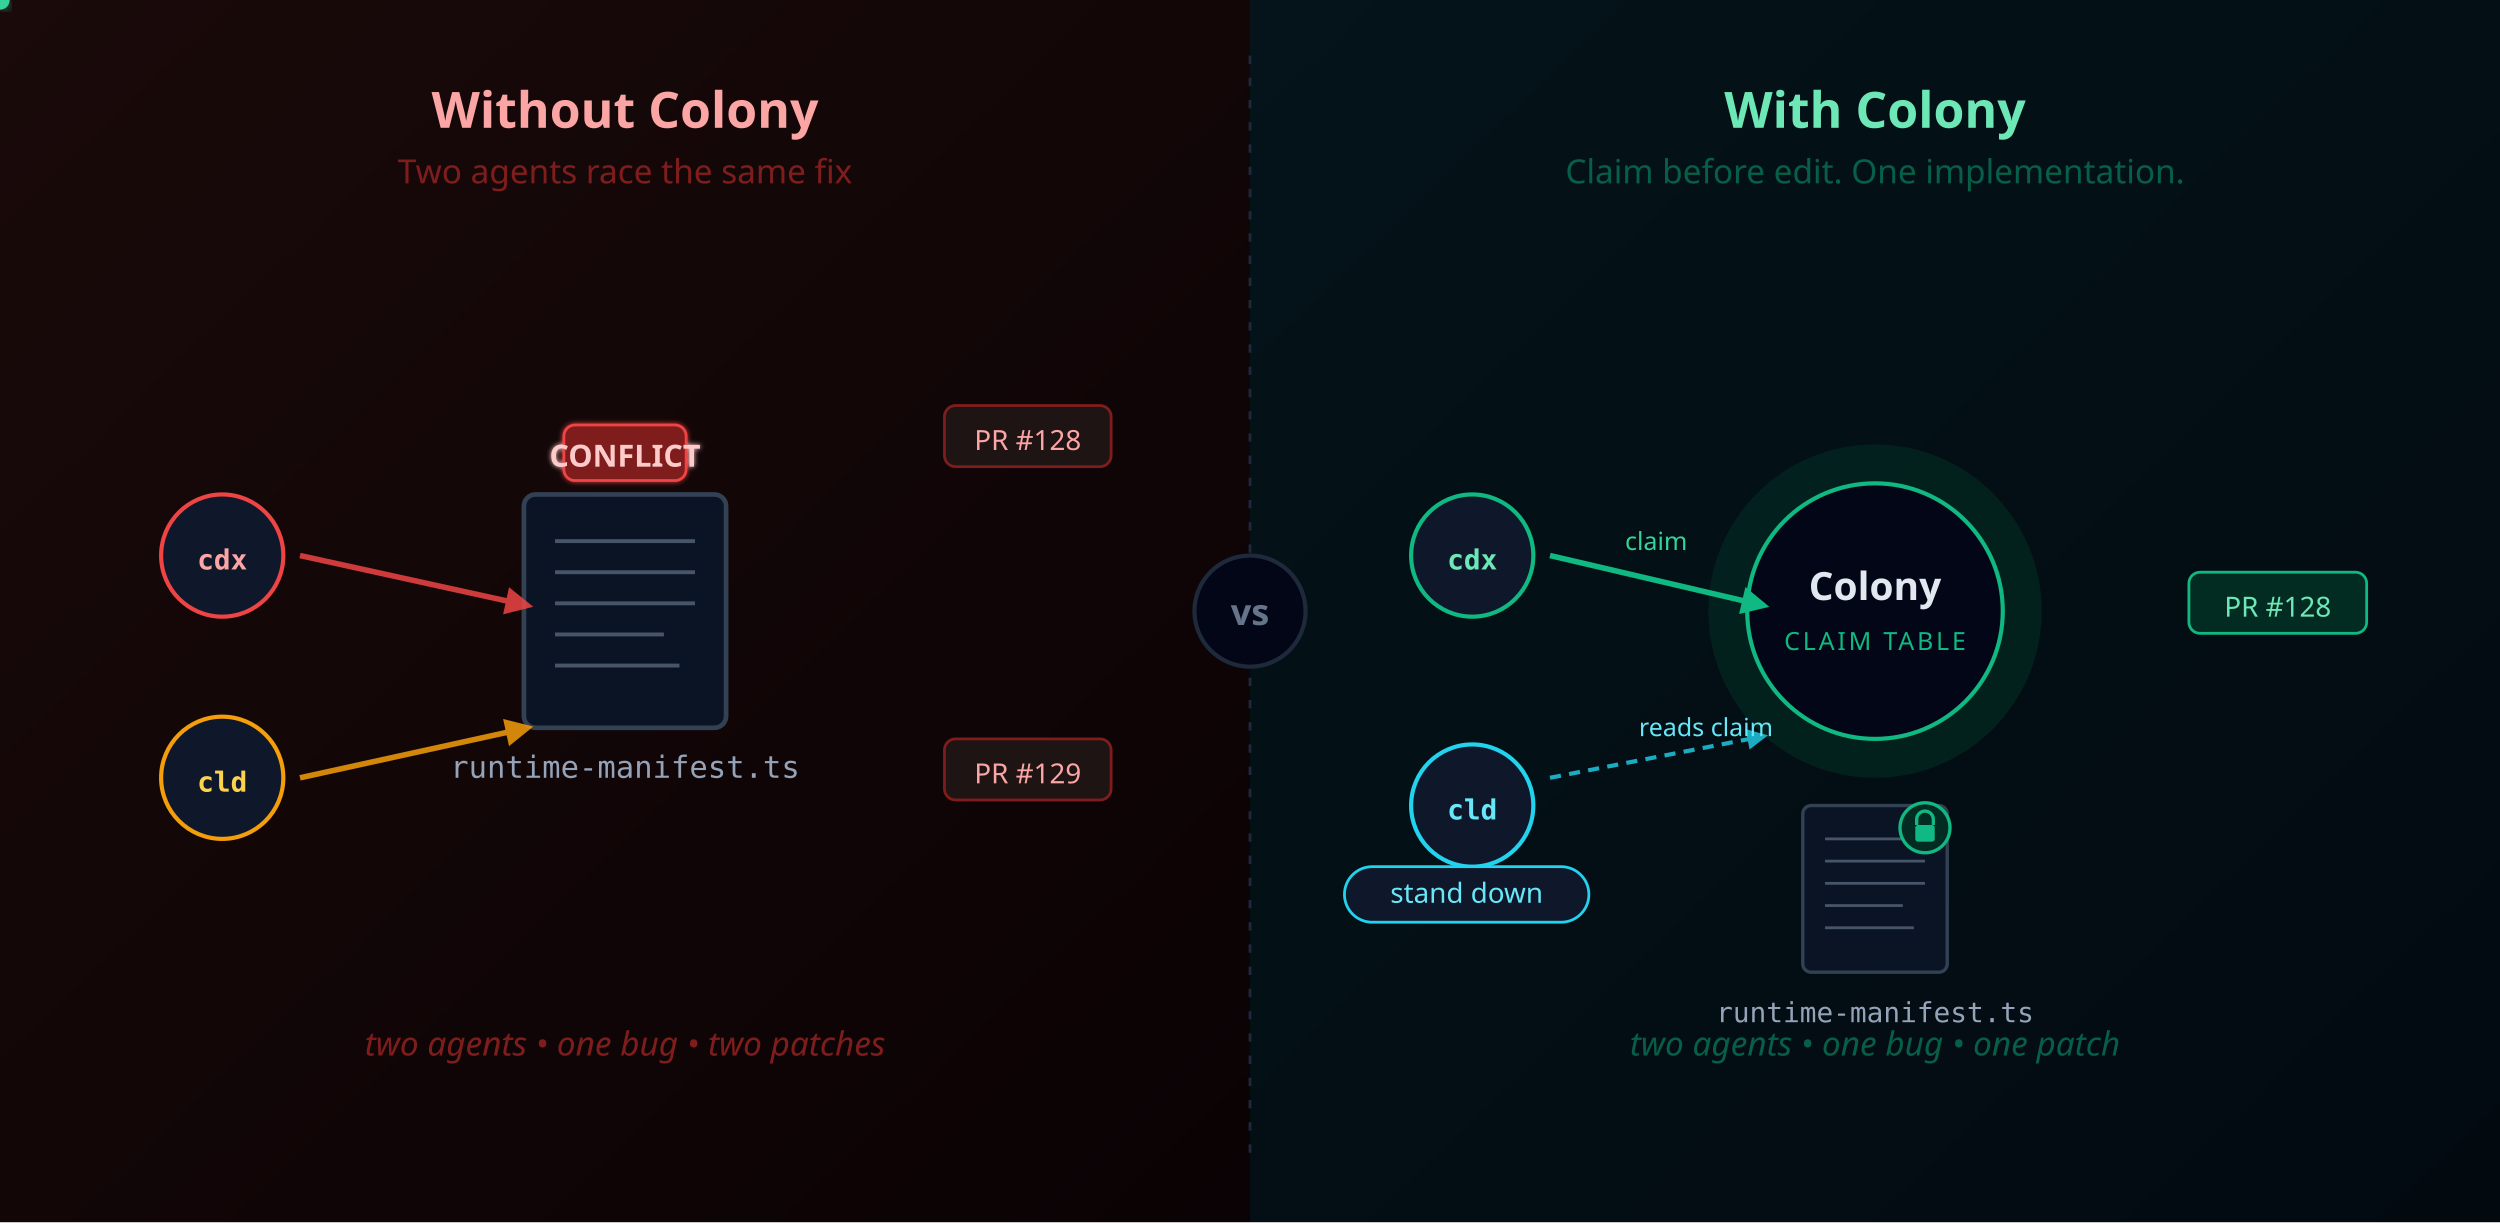
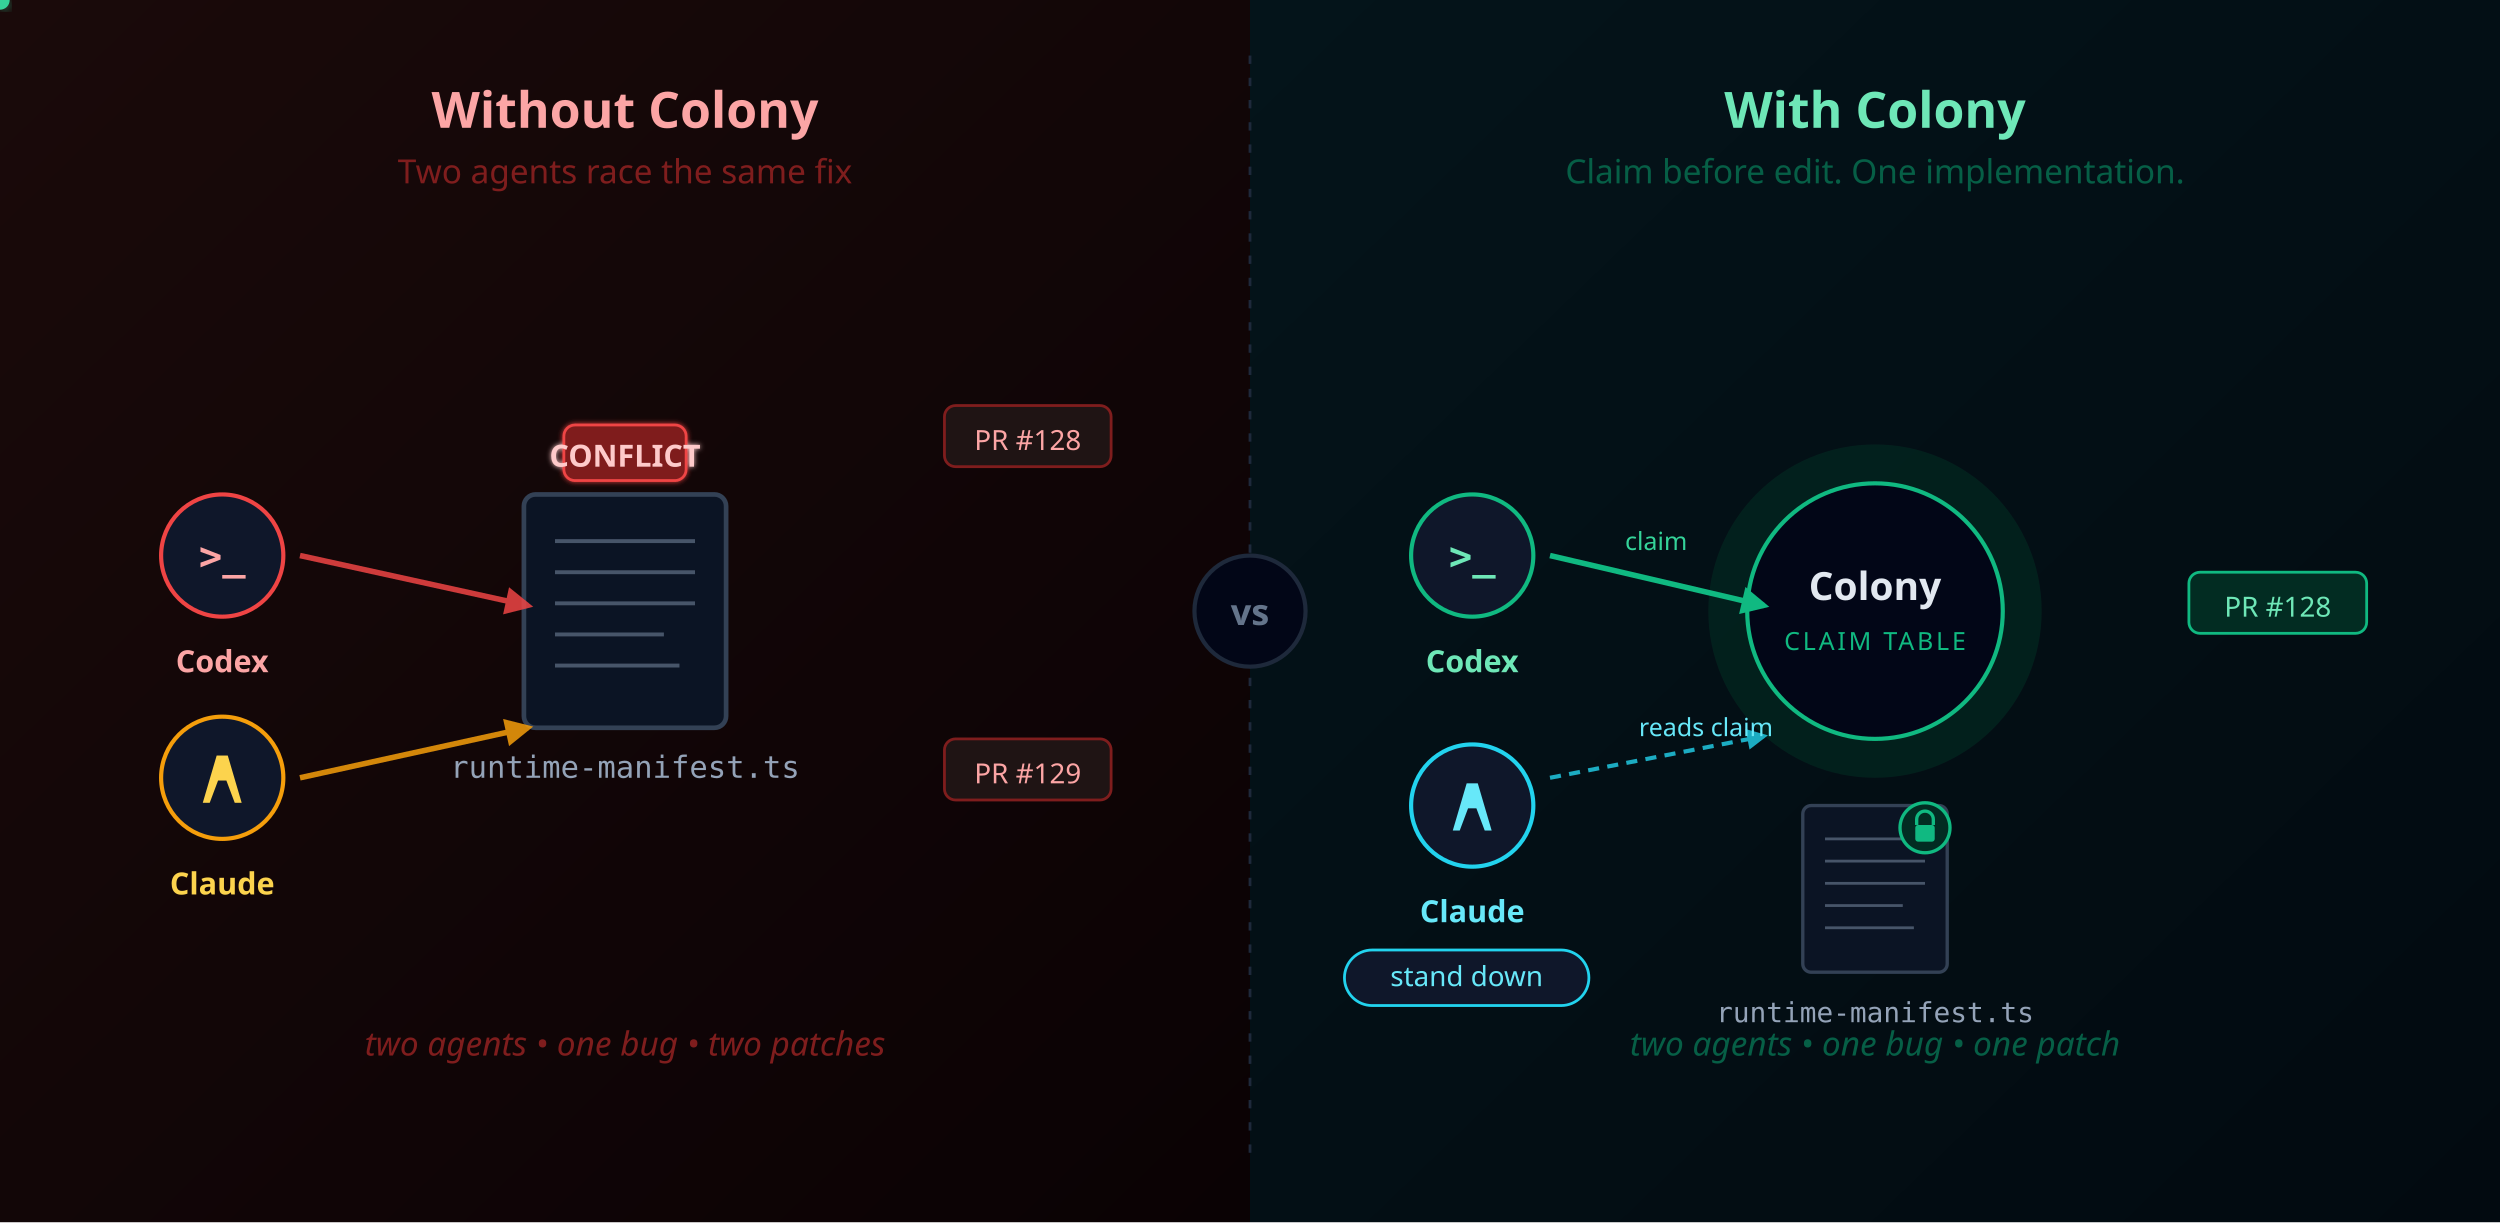
<svg xmlns="http://www.w3.org/2000/svg" viewBox="0 0 900 440" role="img" aria-label="Without Colony agents collide on the same files. With Colony agents claim files before edits.">
  <defs>
    <linearGradient id="leftBg" x1="0" y1="0" x2="1" y2="1">
      <stop offset="0%" stop-color="#1a0a0a" />
      <stop offset="100%" stop-color="#0a0204" />
    </linearGradient>
    <linearGradient id="rightBg" x1="0" y1="0" x2="1" y2="1">
      <stop offset="0%" stop-color="#04141a" />
      <stop offset="100%" stop-color="#020a10" />
    </linearGradient>
    <filter id="shake" x="-50%" y="-50%" width="200%" height="200%">
      <feGaussianBlur stdDeviation="1" result="b" />
      <feMerge>
        <feMergeNode in="b" />
        <feMergeNode in="SourceGraphic" />
      </feMerge>
    </filter>
    <filter id="g2">
      <feGaussianBlur stdDeviation="2" result="b" />
      <feMerge>
        <feMergeNode in="b" />
        <feMergeNode in="SourceGraphic" />
      </feMerge>
    </filter>
    <symbol id="agentRing" overflow="visible">
      <circle r="22" fill="#0f172a" stroke="currentColor" stroke-width="1.5" />
    </symbol>
    <symbol id="fileBox" overflow="visible">
      <rect x="-26" y="-30" width="52" height="60" rx="3" fill="#0b1424" stroke="#334155" stroke-width="1.2" />
      <line x1="-18" y1="-18" x2="18" y2="-18" stroke="#475569" stroke-width="1" />
      <line x1="-18" y1="-10" x2="18" y2="-10" stroke="#475569" stroke-width="1" />
      <line x1="-18" y1="-2" x2="18" y2="-2" stroke="#475569" stroke-width="1" />
      <line x1="-18" y1="6" x2="10" y2="6" stroke="#475569" stroke-width="1" />
      <line x1="-18" y1="14" x2="14" y2="14" stroke="#475569" stroke-width="1" />
    </symbol>
  </defs>
  <rect x="0" y="0" width="450" height="440" fill="url(#leftBg)" />
  <rect x="450" y="0" width="450" height="440" fill="url(#rightBg)" />
  <line x1="450" y1="20" x2="450" y2="420" stroke="#1e293b" stroke-width="1" stroke-dasharray="3 5" />
  <g font-family="ui-sans-serif, system-ui, sans-serif">
    <text x="225" y="46" text-anchor="middle" fill="#fca5a5" font-size="18" font-weight="600">Without Colony</text>
    <text x="225" y="66" text-anchor="middle" fill="#7f1d1d" font-size="12">Two agents race the same fix</text>
    <text x="675" y="46" text-anchor="middle" fill="#6ee7b7" font-size="18" font-weight="600">With Colony</text>
    <text x="675" y="66" text-anchor="middle" fill="#065f46" font-size="12">Claim before edit. One implementation.</text>
  </g>
  <g transform="translate(225 220)">
    <use href="#fileBox" transform="scale(1.4)">
      <animate attributeName="opacity" values="1;0.6;1" dur="0.4s" repeatCount="indefinite" />
    </use>
    <text y="60" text-anchor="middle" fill="#94a3b8" font-family="ui-monospace, SFMono-Regular, Menlo, monospace" font-size="11">runtime-manifest.ts</text>
    <g filter="url(#g2)">
      <circle r="0" fill="none" stroke="#ef4444" stroke-width="2">
        <animate attributeName="r" values="0;65;0" dur="1.6s" repeatCount="indefinite" />
        <animate attributeName="opacity" values="0.9;0;0" dur="1.6s" repeatCount="indefinite" />
      </circle>
      <circle r="0" fill="none" stroke="#f87171" stroke-width="1.5">
        <animate attributeName="r" values="0;75;0" dur="1.6s" begin="0.3s" repeatCount="indefinite" />
        <animate attributeName="opacity" values="0.7;0;0" dur="1.6s" begin="0.3s" repeatCount="indefinite" />
      </circle>
    </g>
    <g transform="translate(0 -55)" filter="url(#shake)">
      <rect x="-22" y="-12" width="44" height="20" rx="4" fill="#7f1d1d" stroke="#ef4444" />
      <text y="3" text-anchor="middle" fill="#fecaca" font-family="ui-sans-serif, system-ui, sans-serif" font-size="11" font-weight="700">CONFLICT</text>
      <animateTransform attributeName="transform" type="translate" values="0 -55; 1.5 -54; -1.5 -56; 0 -55" dur="0.18s" repeatCount="indefinite" additive="sum" />
    </g>
  </g>
  <g transform="translate(80 200)" color="#ef4444">
    <use href="#agentRing" />
-     <text y="5" text-anchor="middle" fill="#fca5a5" font-family="ui-monospace, SFMono-Regular, Menlo, monospace" font-size="10" font-weight="700">cdx</text>
+     <text y="5" text-anchor="middle" fill="#fca5a5" font-family="ui-monospace, SFMono-Regular, Menlo, monospace" font-size="14" font-weight="700">&gt;_</text>
+     <text y="42" text-anchor="middle" fill="#fca5a5" font-family="ui-sans-serif, system-ui, sans-serif" font-size="11" font-weight="600">Codex</text>
    <path d="M 28 0 L 110 18" stroke="#ef4444" stroke-width="2" fill="none" marker-end="url(#redArrow)" opacity="0.85" />
  </g>
  <g transform="translate(80 280)" color="#f59e0b">
    <use href="#agentRing" />
-     <text y="5" text-anchor="middle" fill="#fcd34d" font-family="ui-monospace, SFMono-Regular, Menlo, monospace" font-size="10" font-weight="700">cld</text>
+     <g fill="#fcd34d">
+       <path d="M -7 9 L -2 -8 L 2 -8 L 7 9 L 4.5 9 L 1.5 1 L -1.5 1 L -4.5 9 Z" />
+     </g>
+     <text y="42" text-anchor="middle" fill="#fcd34d" font-family="ui-sans-serif, system-ui, sans-serif" font-size="11" font-weight="600">Claude</text>
    <path d="M 28 0 L 110 -18" stroke="#f59e0b" stroke-width="2" fill="none" marker-end="url(#orangeArrow)" opacity="0.85" />
  </g>
  <g transform="translate(370 160)">
    <rect x="-30" y="-14" width="60" height="22" rx="4" fill="#1f1414" stroke="#7f1d1d" />
    <text y="2" text-anchor="middle" fill="#fca5a5" font-family="ui-sans-serif, system-ui, sans-serif" font-size="10">PR #128</text>
  </g>
  <g transform="translate(370 280)">
    <rect x="-30" y="-14" width="60" height="22" rx="4" fill="#1f1414" stroke="#7f1d1d" />
    <text y="2" text-anchor="middle" fill="#fca5a5" font-family="ui-sans-serif, system-ui, sans-serif" font-size="10">PR #129</text>
  </g>
  <text x="225" y="380" text-anchor="middle" fill="#7f1d1d" font-family="ui-sans-serif, system-ui, sans-serif" font-size="12" font-style="italic">two agents • one bug • two patches</text>
  <defs>
    <marker id="redArrow" viewBox="0 0 10 10" refX="8" refY="5" markerWidth="5" markerHeight="5" orient="auto">
      <path d="M 0 0 L 10 5 L 0 10 Z" fill="#ef4444" />
    </marker>
    <marker id="orangeArrow" viewBox="0 0 10 10" refX="8" refY="5" markerWidth="5" markerHeight="5" orient="auto">
      <path d="M 0 0 L 10 5 L 0 10 Z" fill="#f59e0b" />
    </marker>
    <marker id="greenArrow" viewBox="0 0 10 10" refX="8" refY="5" markerWidth="5" markerHeight="5" orient="auto">
      <path d="M 0 0 L 10 5 L 0 10 Z" fill="#10b981" />
    </marker>
    <marker id="cyanArrow" viewBox="0 0 10 10" refX="8" refY="5" markerWidth="5" markerHeight="5" orient="auto">
      <path d="M 0 0 L 10 5 L 0 10 Z" fill="#22d3ee" />
    </marker>
  </defs>
  <g transform="translate(675 220)">
    <circle r="60" fill="#022c22" opacity="0.6">
      <animate attributeName="r" values="55;65;55" dur="3s" repeatCount="indefinite" />
    </circle>
    <circle r="46" fill="#020617" stroke="#10b981" stroke-width="1.5" />
    <text y="-4" text-anchor="middle" fill="#e2e8f0" font-family="ui-sans-serif, system-ui, sans-serif" font-size="14" font-weight="600">Colony</text>
    <text y="14" text-anchor="middle" fill="#10b981" font-family="ui-sans-serif, system-ui, sans-serif" font-size="9" letter-spacing="1">CLAIM TABLE</text>
    <g transform="translate(0 100)">
      <use href="#fileBox" />
      <text y="48" text-anchor="middle" fill="#94a3b8" font-family="ui-monospace, SFMono-Regular, Menlo, monospace" font-size="10">runtime-manifest.ts</text>
      <g transform="translate(18 -22)">
        <circle r="9" fill="#022c22" stroke="#10b981" stroke-width="1.2" />
        <path d="M -3 -1 V -3 a 3 3 0 0 1 6 0 V -1" stroke="#10b981" stroke-width="1.2" fill="none" />
        <rect x="-3.5" y="-1" width="7" height="6" rx="1" fill="#10b981" />
      </g>
    </g>
  </g>
  <g transform="translate(530 200)" color="#10b981">
    <use href="#agentRing" />
-     <text y="5" text-anchor="middle" fill="#6ee7b7" font-family="ui-monospace, SFMono-Regular, Menlo, monospace" font-size="10" font-weight="700">cdx</text>
+     <text y="5" text-anchor="middle" fill="#6ee7b7" font-family="ui-monospace, SFMono-Regular, Menlo, monospace" font-size="14" font-weight="700">&gt;_</text>
+     <text y="42" text-anchor="middle" fill="#6ee7b7" font-family="ui-sans-serif, system-ui, sans-serif" font-size="11" font-weight="600">Codex</text>
    <path d="M 28 0 L 105 18" stroke="#10b981" stroke-width="2" fill="none" marker-end="url(#greenArrow)" />
    <text x="55" y="-2" fill="#34d399" font-family="ui-sans-serif, system-ui, sans-serif" font-size="9">claim</text>
  </g>
  <circle r="3.5" fill="#34d399" filter="url(#g2)">
    <animate attributeName="cx" values="558;670" dur="1.6s" repeatCount="indefinite" />
    <animate attributeName="cy" values="200;220" dur="1.6s" repeatCount="indefinite" />
    <animate attributeName="opacity" values="1;1;0;0" dur="1.6s" repeatCount="indefinite" />
  </circle>
  <g transform="translate(530 290)" color="#22d3ee">
    <use href="#agentRing" />
-     <text y="5" text-anchor="middle" fill="#67e8f9" font-family="ui-monospace, SFMono-Regular, Menlo, monospace" font-size="10" font-weight="700">cld</text>
+     <g fill="#67e8f9">
+       <path d="M -7 9 L -2 -8 L 2 -8 L 7 9 L 4.5 9 L 1.5 1 L -1.5 1 L -4.5 9 Z" />
+     </g>
+     <text y="42" text-anchor="middle" fill="#67e8f9" font-family="ui-sans-serif, system-ui, sans-serif" font-size="11" font-weight="600">Claude</text>
    <path d="M 28 -10 L 105 -25" stroke="#22d3ee" stroke-width="1.5" fill="none" stroke-dasharray="4 3" marker-end="url(#cyanArrow)" opacity="0.8" />
    <text x="60" y="-25" fill="#67e8f9" font-family="ui-sans-serif, system-ui, sans-serif" font-size="9">reads claim</text>
-     <g transform="translate(-2 32)">
+     <g transform="translate(-2 62)">
      <rect x="-44" y="-10" width="88" height="20" rx="10" fill="#0f172a" stroke="#22d3ee" stroke-width="1" />
      <text y="3" text-anchor="middle" fill="#67e8f9" font-family="ui-sans-serif, system-ui, sans-serif" font-size="10">stand down</text>
    </g>
  </g>
  <g transform="translate(820 220)">
    <rect x="-32" y="-14" width="64" height="22" rx="4" fill="#022c22" stroke="#10b981" />
    <text y="2" text-anchor="middle" fill="#6ee7b7" font-family="ui-sans-serif, system-ui, sans-serif" font-size="10">PR #128</text>
  </g>
  <text x="675" y="380" text-anchor="middle" fill="#065f46" font-family="ui-sans-serif, system-ui, sans-serif" font-size="12" font-style="italic">two agents • one bug • one patch</text>
  <g transform="translate(450 220)">
    <circle r="20" fill="#020617" stroke="#1e293b" stroke-width="1.5" />
    <text y="5" text-anchor="middle" fill="#64748b" font-family="ui-sans-serif, system-ui, sans-serif" font-size="13" font-weight="600">vs</text>
  </g>
</svg>
